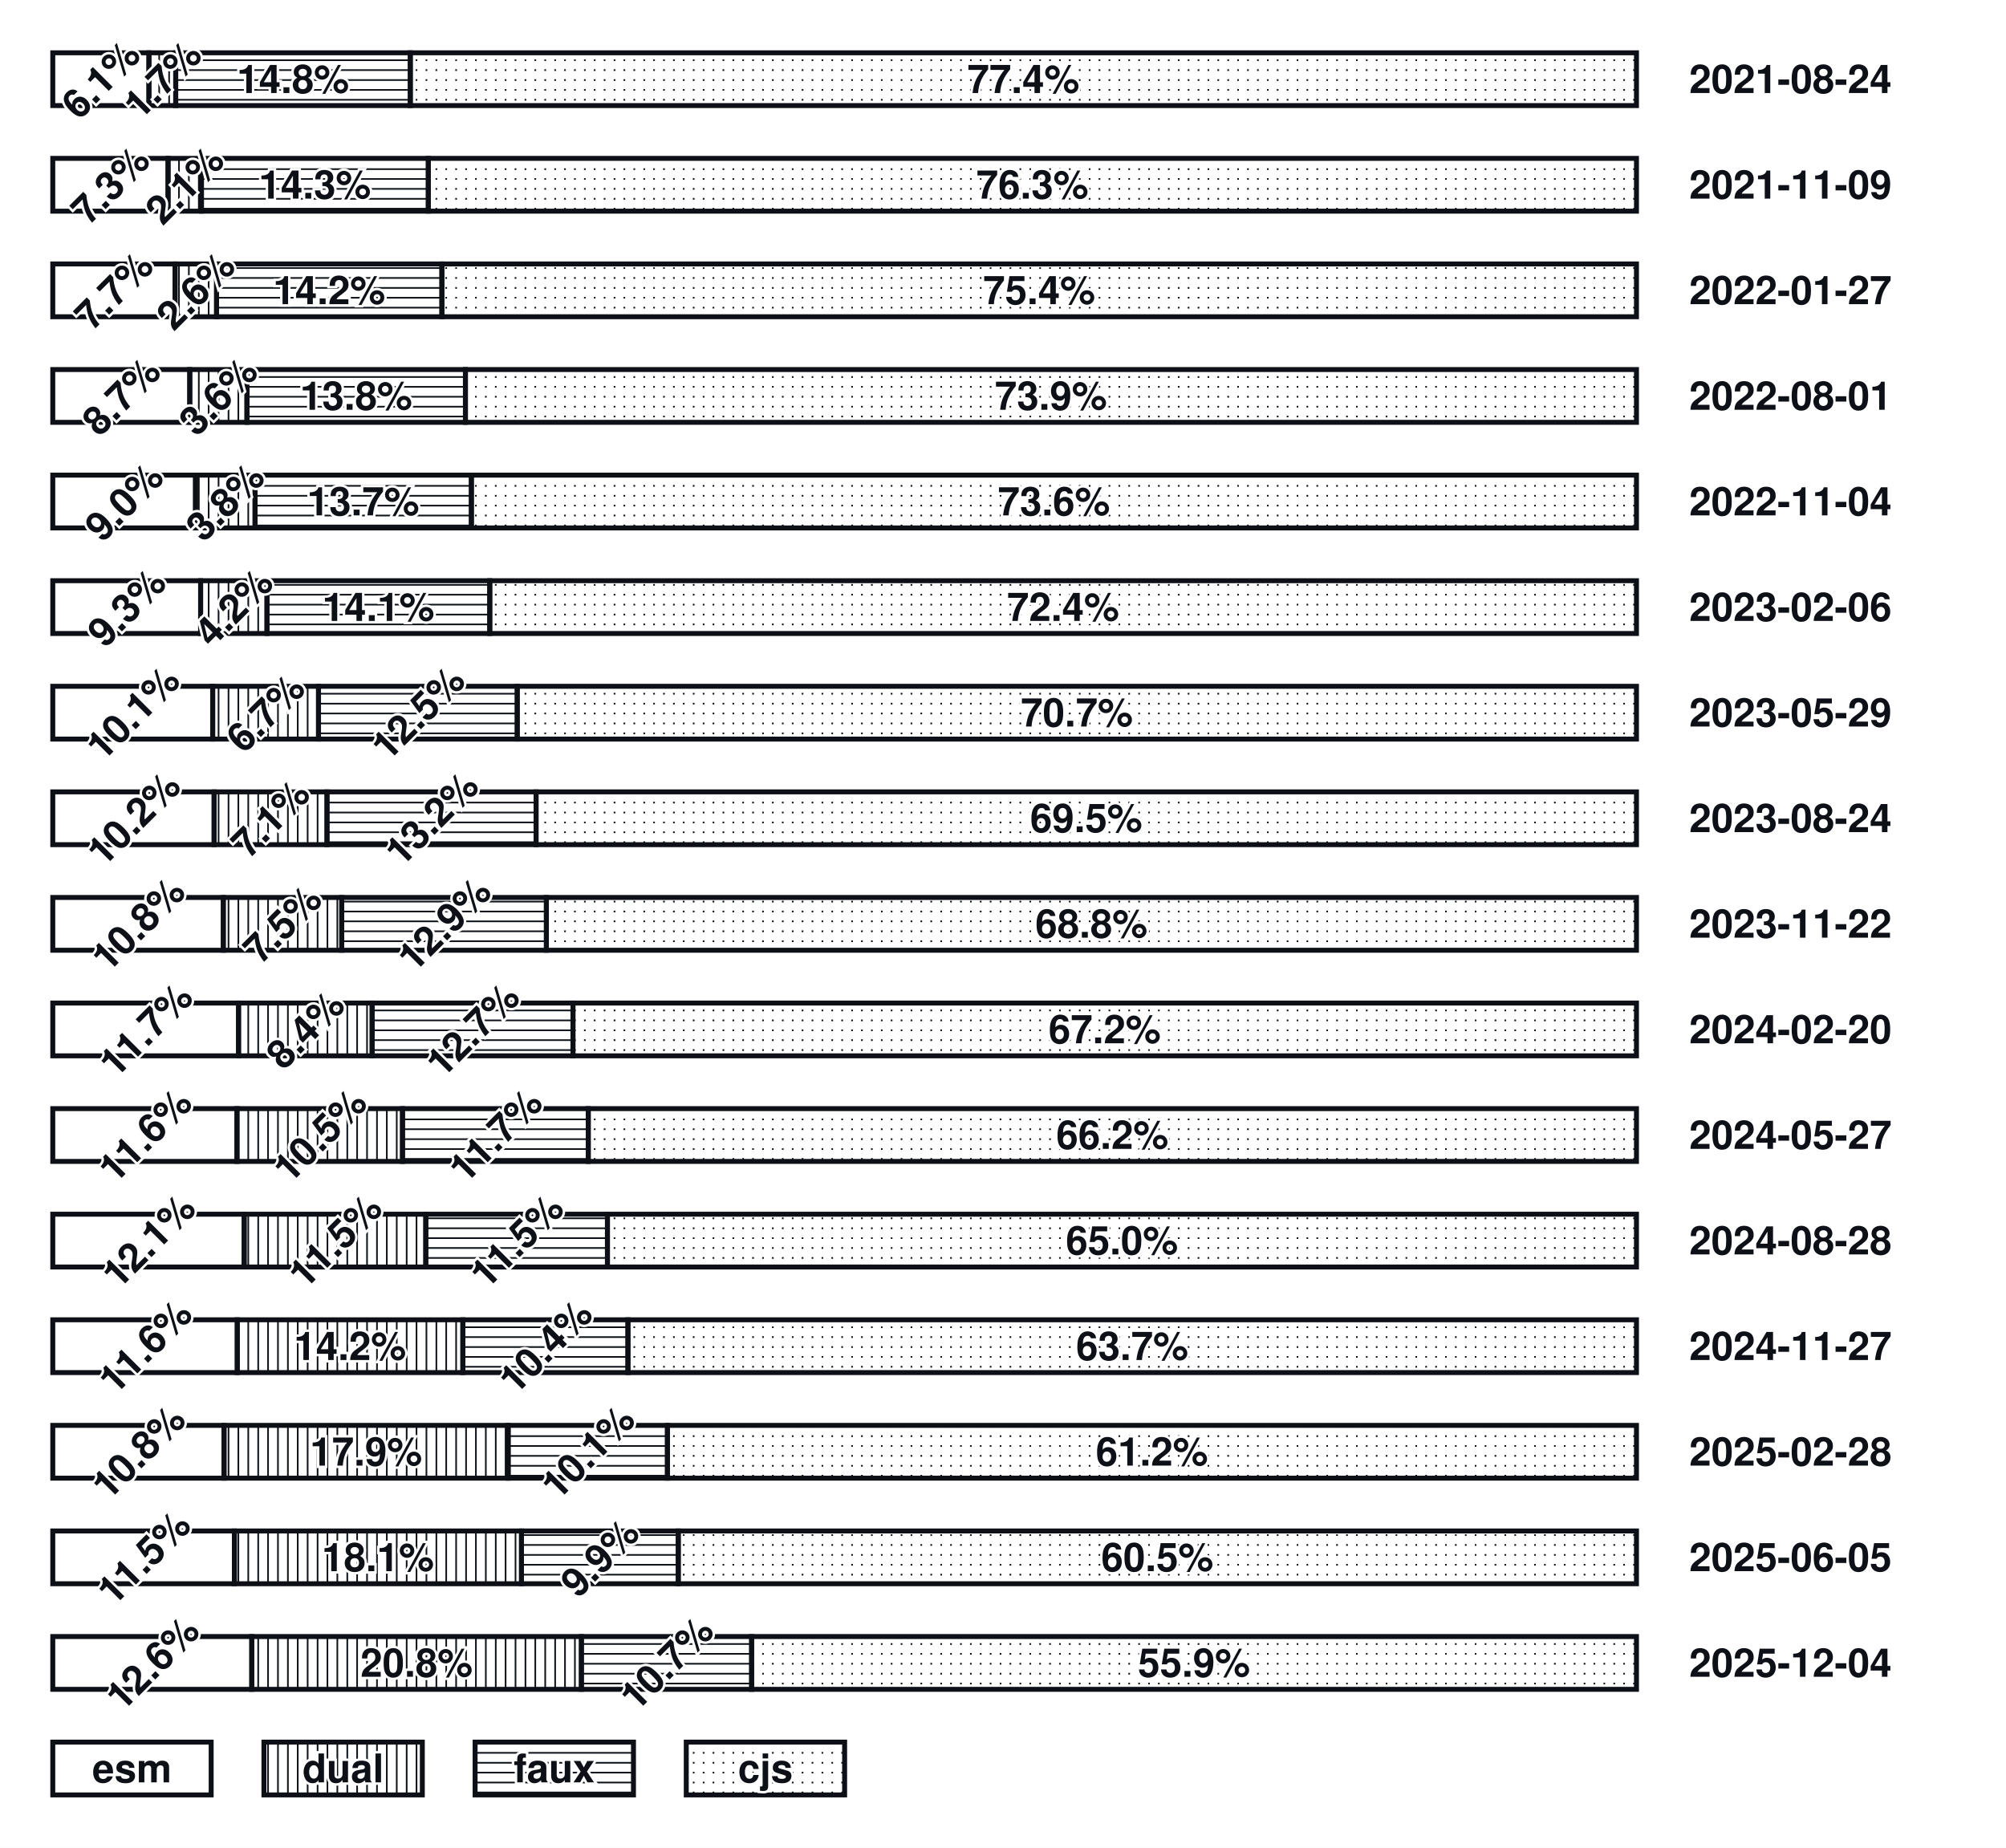
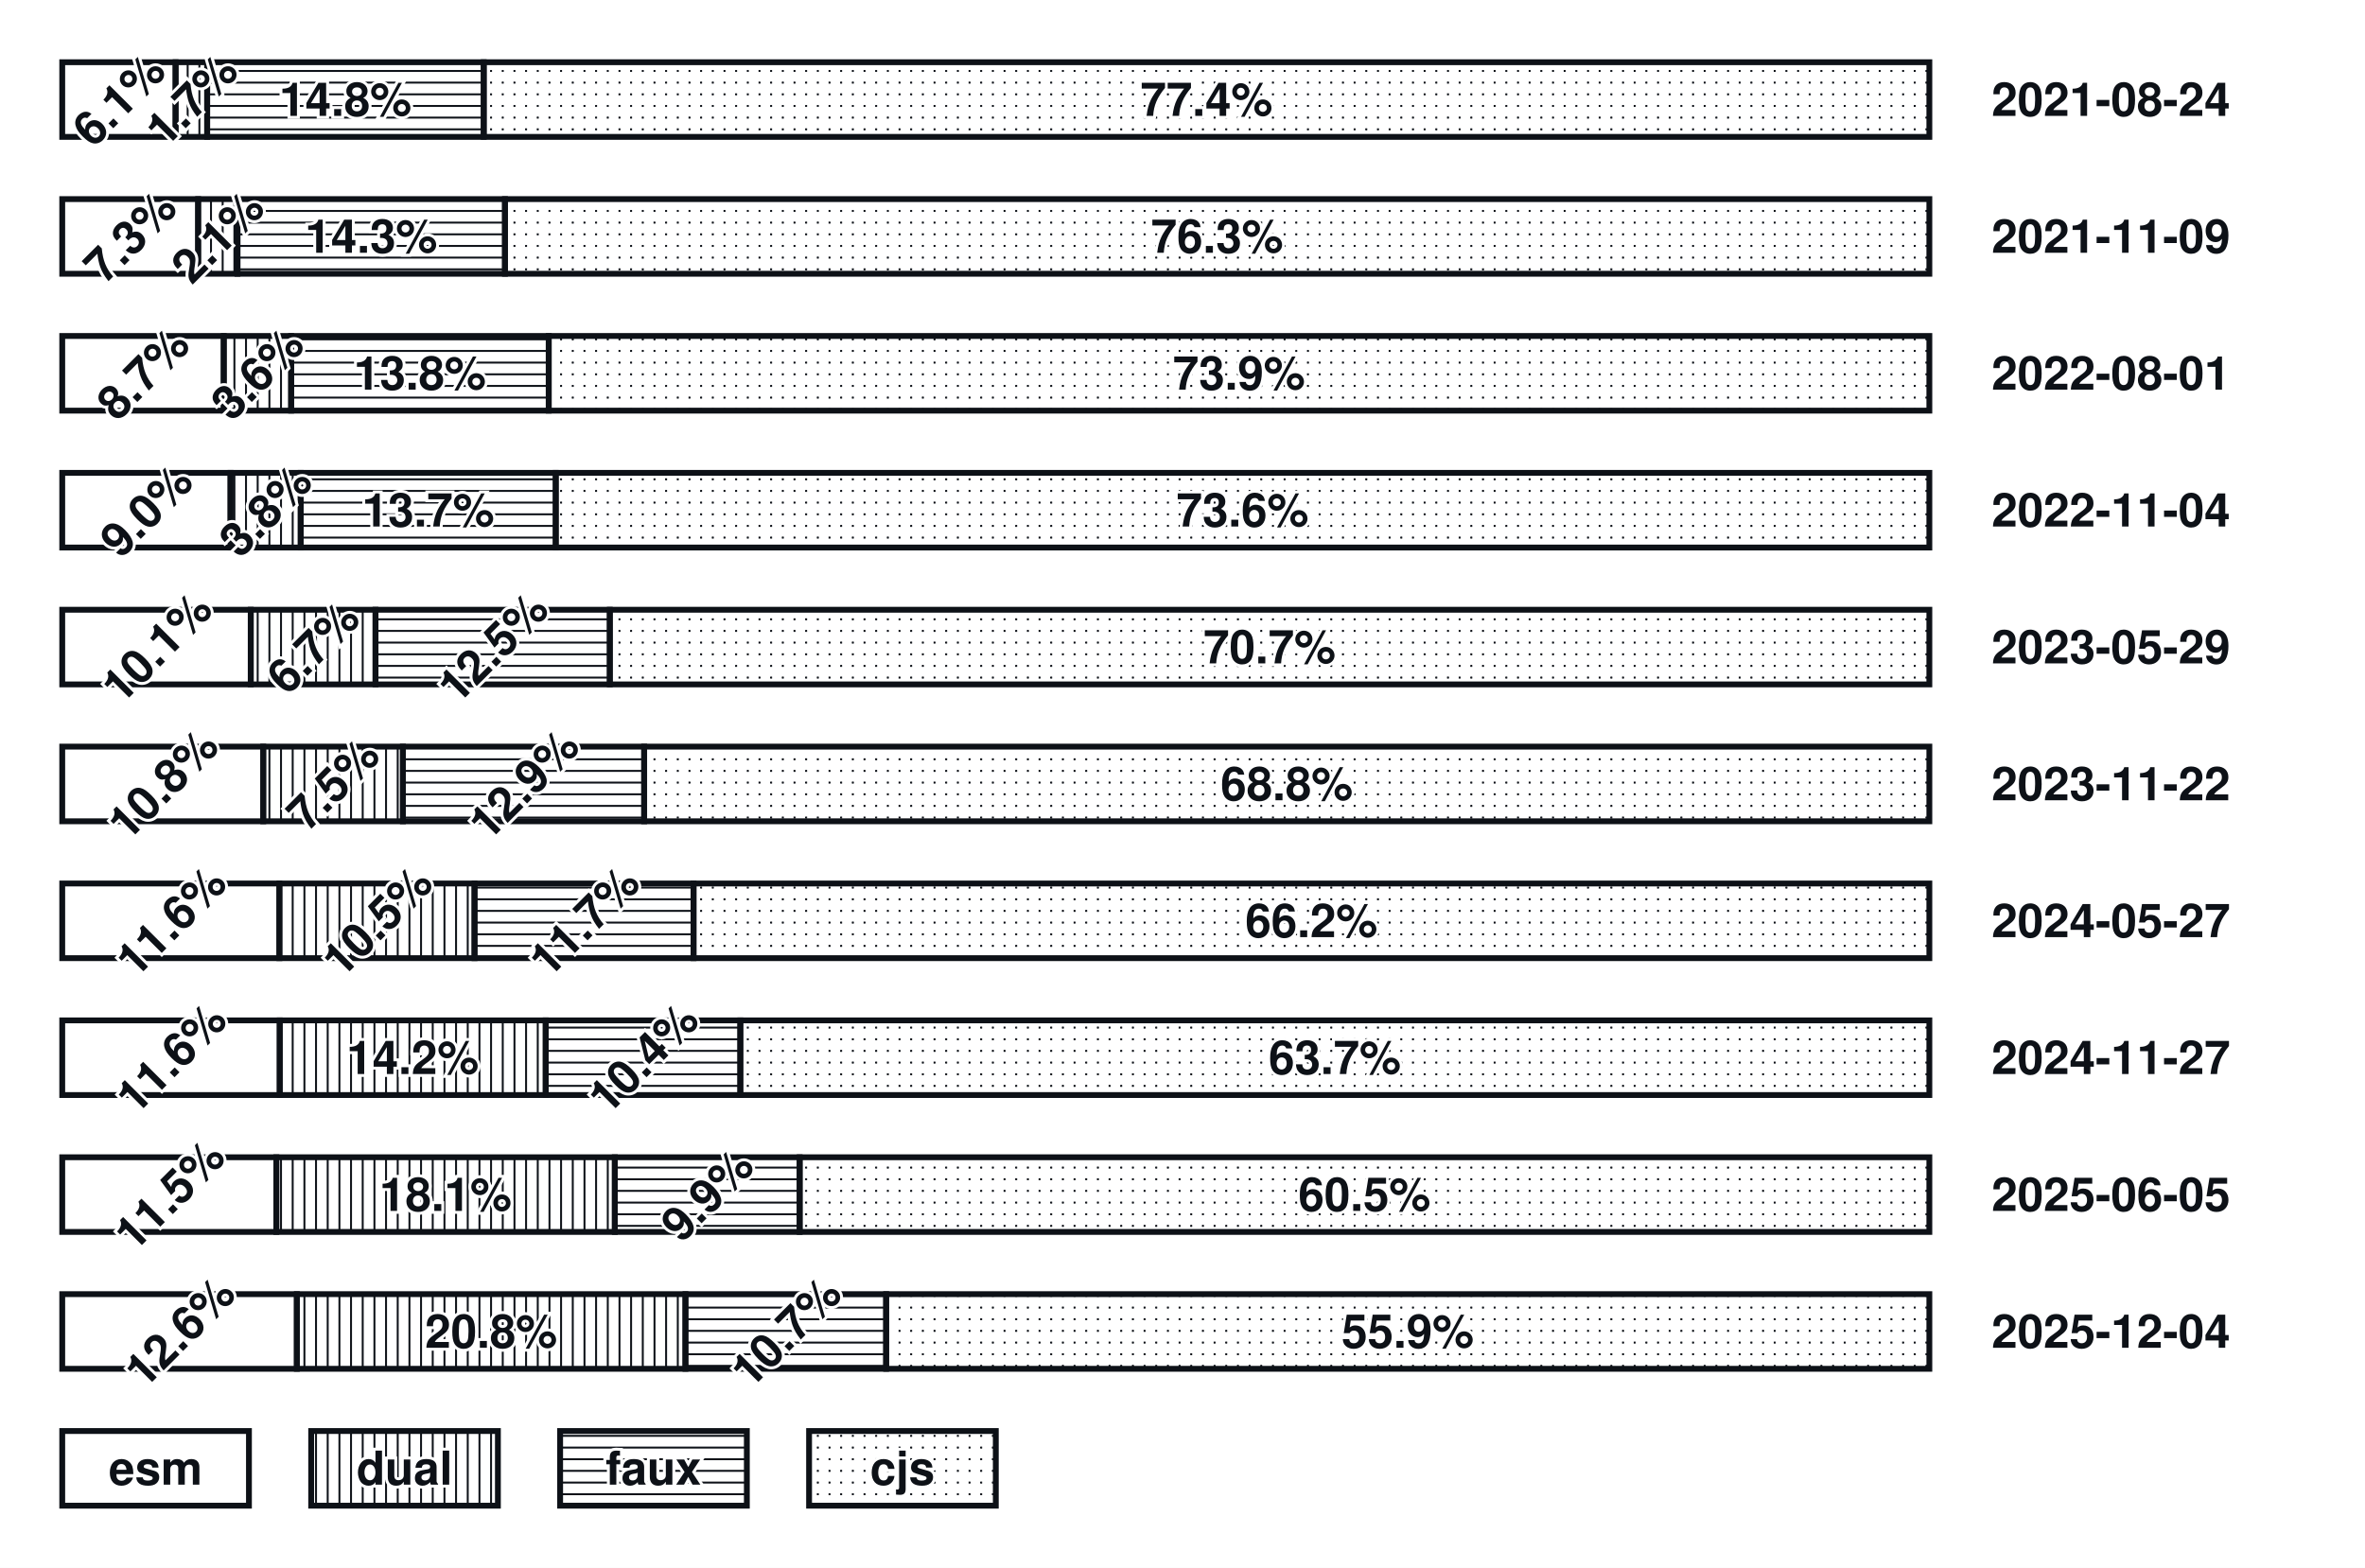
- <svg xmlns="http://www.w3.org/2000/svg" viewBox="0 0 1216 1120">
+ <svg xmlns="http://www.w3.org/2000/svg" viewBox="0 0 1216 806.4">
  <style>
text { font-size: 24px; font-weight: bolder; font-family: -apple-system,BlinkMacSystemFont,"Segoe UI",Helvetica,Arial,sans-serif,"Apple Color Emoji","Segoe UI Emoji"; font-variant-numeric: tabular-nums; paint-order: stroke; dominant-baseline: middle; }
.b { fill: white; }
.esm { fill: white; }
.dual { fill: url(#a); }
.faux { fill: url(#b); }
.cjs { fill: url(#c); }
.esm, .dual, .faux, .cjs { stroke: #0d1117; stroke-width: 3px; }
text { fill: #0d1117; stroke: white; stroke-width: 3px; }
pattern line { stroke: #0d1117; stroke-width: 2px }
pattern rect { fill: #0d1117 }

@media (prefers-color-scheme: dark) {
  .b { fill: #0d1117; }
  .cjs, .dual, .esm, .faux { stroke: white; }
  .esm { fill: #0d1117; }
  text { fill: white; stroke: #0d1117; }
  pattern line { stroke: white; }
  pattern rect { fill: white }
}
</style>
  <defs>
    <pattern id="a" height="6" patternUnits="userSpaceOnUse" width="6" x="0" y="0">
      <line x1="0" y1="0" x2="0" y2="6" />
    </pattern>
    <pattern id="b" height="6" patternUnits="userSpaceOnUse" width="6" x="0" y="0">
      <line x1="0" y1="0" x2="6" y2="0" />
    </pattern>
    <pattern id="c" height="6" patternUnits="userSpaceOnUse" width="6" x="0" y="0">
      <rect height="1" width="1" x="0" y="0" />
    </pattern>
  </defs>
-   <rect class="b" height="1120" width="1216" x="0" y="0" />
+   <rect class="b" height="806.4" width="1216" x="0" y="0" />
  <g>
    <g>
-       <rect class="esm" height="32" width="58.28" x="32" y="32" />
-       <rect class="dual" height="32" width="16.236" x="90.28" y="32" />
-       <rect class="faux" height="32" width="142.197" x="106.517" y="32" />
-       <rect class="cjs" height="32" width="743.286" x="248.714" y="32" />
-       <text text-anchor="middle" transform="translate(61.14011, 48) rotate(-45)">6.1%</text>
-       <text text-anchor="middle" transform="translate(98.39843, 48) rotate(-45)">1.7%</text>
-       <text text-anchor="middle" transform="translate(177.6151, 48)">14.8%</text>
-       <text text-anchor="middle" transform="translate(620.3568, 48)">77.4%</text>
-       <text x="1024" y="48">2021-08-24</text>
+       <rect class="esm" height="38.4" width="58.28" x="32" y="32" />
+       <rect class="dual" height="38.4" width="16.236" x="90.28" y="32" />
+       <rect class="faux" height="38.4" width="142.197" x="106.517" y="32" />
+       <rect class="cjs" height="38.4" width="743.286" x="248.714" y="32" />
+       <text text-anchor="middle" transform="translate(61.14011, 51.2) rotate(-45)">6.1%</text>
+       <text text-anchor="middle" transform="translate(98.39843, 51.2) rotate(-45)">1.7%</text>
+       <text text-anchor="middle" transform="translate(177.6151, 51.2)">14.8%</text>
+       <text text-anchor="middle" transform="translate(620.3568, 51.2)">77.4%</text>
+       <text x="1024" y="51.2">2021-08-24</text>
    </g>
    <g>
-       <rect class="esm" height="32" width="69.871" x="32" y="96" />
-       <rect class="dual" height="32" width="20.23" x="101.871" y="96" />
-       <rect class="faux" height="32" width="137.531" x="122.101" y="96" />
-       <rect class="cjs" height="32" width="732.368" x="259.632" y="96" />
-       <text text-anchor="middle" transform="translate(66.93536, 112) rotate(-45)">7.3%</text>
-       <text text-anchor="middle" transform="translate(111.9858, 112) rotate(-45)">2.1%</text>
-       <text text-anchor="middle" transform="translate(190.8667, 112)">14.3%</text>
-       <text text-anchor="middle" transform="translate(625.8162, 112)">76.3%</text>
-       <text x="1024" y="112">2021-11-09</text>
+       <rect class="esm" height="38.4" width="69.871" x="32" y="102.4" />
+       <rect class="dual" height="38.4" width="20.23" x="101.871" y="102.4" />
+       <rect class="faux" height="38.4" width="137.531" x="122.101" y="102.4" />
+       <rect class="cjs" height="38.4" width="732.368" x="259.632" y="102.4" />
+       <text text-anchor="middle" transform="translate(66.93536, 121.6) rotate(-45)">7.3%</text>
+       <text text-anchor="middle" transform="translate(111.9858, 121.6) rotate(-45)">2.1%</text>
+       <text text-anchor="middle" transform="translate(190.8667, 121.6)">14.3%</text>
+       <text text-anchor="middle" transform="translate(625.8162, 121.6)">76.3%</text>
+       <text x="1024" y="121.6">2021-11-09</text>
    </g>
    <g>
-       <rect class="esm" height="32" width="74.119" x="32" y="160" />
-       <rect class="dual" height="32" width="25.157" x="106.119" y="160" />
-       <rect class="faux" height="32" width="136.588" x="131.275" y="160" />
-       <rect class="cjs" height="32" width="724.136" x="267.864" y="160" />
-       <text text-anchor="middle" transform="translate(69.05944, 176) rotate(-45)">7.7%</text>
-       <text text-anchor="middle" transform="translate(118.6972, 176) rotate(-45)">2.6%</text>
-       <text text-anchor="middle" transform="translate(199.5695, 176)">14.2%</text>
-       <text text-anchor="middle" transform="translate(629.9318, 176)">75.4%</text>
-       <text x="1024" y="176">2022-01-27</text>
+       <rect class="esm" height="38.4" width="83.042" x="32" y="172.8" />
+       <rect class="dual" height="38.4" width="34.656" x="115.042" y="172.8" />
+       <rect class="faux" height="38.4" width="132.431" x="149.698" y="172.8" />
+       <rect class="cjs" height="38.4" width="709.871" x="282.129" y="172.8" />
+       <text text-anchor="middle" transform="translate(73.52075, 192) rotate(-45)">8.7%</text>
+       <text text-anchor="middle" transform="translate(132.3697, 192) rotate(-45)">3.6%</text>
+       <text text-anchor="middle" transform="translate(215.9135, 192)">13.8%</text>
+       <text text-anchor="middle" transform="translate(637.0645, 192)">73.9%</text>
+       <text x="1024" y="192">2022-08-01</text>
    </g>
    <g>
-       <rect class="esm" height="32" width="83.042" x="32" y="224" />
-       <rect class="dual" height="32" width="34.656" x="115.042" y="224" />
-       <rect class="faux" height="32" width="132.431" x="149.698" y="224" />
-       <rect class="cjs" height="32" width="709.871" x="282.129" y="224" />
-       <text text-anchor="middle" transform="translate(73.52075, 240) rotate(-45)">8.7%</text>
-       <text text-anchor="middle" transform="translate(132.3697, 240) rotate(-45)">3.6%</text>
-       <text text-anchor="middle" transform="translate(215.9135, 240)">13.8%</text>
-       <text text-anchor="middle" transform="translate(637.0645, 240)">73.9%</text>
-       <text x="1024" y="240">2022-08-01</text>
+       <rect class="esm" height="38.4" width="86.529" x="32" y="243.2" />
+       <rect class="dual" height="38.4" width="36.081" x="118.529" y="243.2" />
+       <rect class="faux" height="38.4" width="131.129" x="154.61" y="243.2" />
+       <rect class="cjs" height="38.4" width="706.261" x="285.739" y="243.2" />
+       <text text-anchor="middle" transform="translate(75.26431, 262.4) rotate(-45)">9.0%</text>
+       <text text-anchor="middle" transform="translate(136.5693, 262.4) rotate(-45)">3.8%</text>
+       <text text-anchor="middle" transform="translate(220.1747, 262.4)">13.7%</text>
+       <text text-anchor="middle" transform="translate(638.8697, 262.4)">73.6%</text>
+       <text x="1024" y="262.4">2022-11-04</text>
    </g>
    <g>
-       <rect class="esm" height="32" width="86.529" x="32" y="288" />
-       <rect class="dual" height="32" width="36.081" x="118.529" y="288" />
-       <rect class="faux" height="32" width="131.129" x="154.61" y="288" />
-       <rect class="cjs" height="32" width="706.261" x="285.739" y="288" />
-       <text text-anchor="middle" transform="translate(75.26431, 304) rotate(-45)">9.0%</text>
-       <text text-anchor="middle" transform="translate(136.5693, 304) rotate(-45)">3.8%</text>
-       <text text-anchor="middle" transform="translate(220.1747, 304)">13.7%</text>
-       <text text-anchor="middle" transform="translate(638.8697, 304)">73.6%</text>
-       <text x="1024" y="304">2022-11-04</text>
+       <rect class="esm" height="38.4" width="96.923" x="32" y="313.6" />
+       <rect class="dual" height="38.4" width="64.154" x="128.923" y="313.6" />
+       <rect class="faux" height="38.4" width="120.462" x="193.077" y="313.6" />
+       <rect class="cjs" height="38.4" width="678.462" x="313.538" y="313.6" />
+       <text text-anchor="middle" transform="translate(80.46154, 332.8) rotate(-45)">10.1%</text>
+       <text text-anchor="middle" transform="translate(161, 332.8) rotate(-45)">6.7%</text>
+       <text text-anchor="middle" transform="translate(253.3077, 332.8) rotate(-45)">12.5%</text>
+       <text text-anchor="middle" transform="translate(652.7692, 332.8)">70.7%</text>
+       <text x="1024" y="332.8">2023-05-29</text>
    </g>
    <g>
-       <rect class="esm" height="32" width="89.611" x="32" y="352" />
-       <rect class="dual" height="32" width="40.23" x="121.611" y="352" />
-       <rect class="faux" height="32" width="135.047" x="161.841" y="352" />
-       <rect class="cjs" height="32" width="695.113" x="296.887" y="352" />
-       <text text-anchor="middle" transform="translate(76.80526, 368) rotate(-45)">9.3%</text>
-       <text text-anchor="middle" transform="translate(141.7256, 368) rotate(-45)">4.2%</text>
-       <text text-anchor="middle" transform="translate(229.364, 368)">14.1%</text>
-       <text text-anchor="middle" transform="translate(644.4437, 368)">72.4%</text>
-       <text x="1024" y="368">2023-02-06</text>
+       <rect class="esm" height="38.4" width="103.35" x="32" y="384" />
+       <rect class="dual" height="38.4" width="71.81" x="135.35" y="384" />
+       <rect class="faux" height="38.4" width="124.048" x="207.16" y="384" />
+       <rect class="cjs" height="38.4" width="660.792" x="331.208" y="384" />
+       <text text-anchor="middle" transform="translate(83.67498, 403.2) rotate(-45)">10.8%</text>
+       <text text-anchor="middle" transform="translate(171.2549, 403.2) rotate(-45)">7.5%</text>
+       <text text-anchor="middle" transform="translate(269.1839, 403.2) rotate(-45)">12.9%</text>
+       <text text-anchor="middle" transform="translate(661.604, 403.2)">68.8%</text>
+       <text x="1024" y="403.2">2023-11-22</text>
    </g>
    <g>
-       <rect class="esm" height="32" width="96.923" x="32" y="416" />
-       <rect class="dual" height="32" width="64.154" x="128.923" y="416" />
-       <rect class="faux" height="32" width="120.462" x="193.077" y="416" />
-       <rect class="cjs" height="32" width="678.462" x="313.538" y="416" />
-       <text text-anchor="middle" transform="translate(80.46154, 432) rotate(-45)">10.1%</text>
-       <text text-anchor="middle" transform="translate(161, 432) rotate(-45)">6.7%</text>
-       <text text-anchor="middle" transform="translate(253.3077, 432) rotate(-45)">12.5%</text>
-       <text text-anchor="middle" transform="translate(652.7692, 432)">70.7%</text>
-       <text x="1024" y="432">2023-05-29</text>
+       <rect class="esm" height="38.4" width="111.65" x="32" y="454.4" />
+       <rect class="dual" height="38.4" width="100.335" x="143.65" y="454.4" />
+       <rect class="faux" height="38.4" width="112.604" x="243.985" y="454.4" />
+       <rect class="cjs" height="38.4" width="635.41" x="356.59" y="454.4" />
+       <text text-anchor="middle" transform="translate(87.82505, 473.6) rotate(-45)">11.6%</text>
+       <text text-anchor="middle" transform="translate(193.8177, 473.6) rotate(-45)">10.5%</text>
+       <text text-anchor="middle" transform="translate(300.2874, 473.6) rotate(-45)">11.7%</text>
+       <text text-anchor="middle" transform="translate(674.2948, 473.6)">66.2%</text>
+       <text x="1024" y="473.6">2024-05-27</text>
    </g>
    <g>
-       <rect class="esm" height="32" width="97.794" x="32" y="480" />
-       <rect class="dual" height="32" width="68.427" x="129.794" y="480" />
-       <rect class="faux" height="32" width="126.727" x="198.221" y="480" />
-       <rect class="cjs" height="32" width="667.052" x="324.948" y="480" />
-       <text text-anchor="middle" transform="translate(80.89693, 496) rotate(-45)">10.2%</text>
-       <text text-anchor="middle" transform="translate(164.0072, 496) rotate(-45)">7.1%</text>
-       <text text-anchor="middle" transform="translate(261.5841, 496) rotate(-45)">13.2%</text>
-       <text text-anchor="middle" transform="translate(658.4738, 496)">69.5%</text>
-       <text x="1024" y="496">2023-08-24</text>
+       <rect class="esm" height="38.4" width="111.824" x="32" y="524.8" />
+       <rect class="dual" height="38.4" width="136.753" x="143.824" y="524.8" />
+       <rect class="faux" height="38.4" width="100.072" x="280.577" y="524.8" />
+       <rect class="cjs" height="38.4" width="611.352" x="380.648" y="524.8" />
+       <text text-anchor="middle" transform="translate(87.91196, 544) rotate(-45)">11.6%</text>
+       <text text-anchor="middle" transform="translate(212.2003, 544)">14.2%</text>
+       <text text-anchor="middle" transform="translate(330.6126, 544) rotate(-45)">10.4%</text>
+       <text text-anchor="middle" transform="translate(686.3242, 544)">63.7%</text>
+       <text x="1024" y="544">2024-11-27</text>
    </g>
    <g>
-       <rect class="esm" height="32" width="103.35" x="32" y="544" />
-       <rect class="dual" height="32" width="71.81" x="135.35" y="544" />
-       <rect class="faux" height="32" width="124.048" x="207.16" y="544" />
-       <rect class="cjs" height="32" width="660.792" x="331.208" y="544" />
-       <text text-anchor="middle" transform="translate(83.67498, 560) rotate(-45)">10.8%</text>
-       <text text-anchor="middle" transform="translate(171.2549, 560) rotate(-45)">7.5%</text>
-       <text text-anchor="middle" transform="translate(269.1839, 560) rotate(-45)">12.9%</text>
-       <text text-anchor="middle" transform="translate(661.604, 560)">68.8%</text>
-       <text x="1024" y="560">2023-11-22</text>
+       <rect class="esm" height="38.4" width="110.084" x="32" y="595.2" />
+       <rect class="dual" height="38.4" width="174.032" x="142.084" y="595.2" />
+       <rect class="faux" height="38.4" width="95.037" x="316.117" y="595.2" />
+       <rect class="cjs" height="38.4" width="580.846" x="411.154" y="595.2" />
+       <text text-anchor="middle" transform="translate(87.04207, 614.4) rotate(-45)">11.5%</text>
+       <text text-anchor="middle" transform="translate(229.1004, 614.4)">18.1%</text>
+       <text text-anchor="middle" transform="translate(363.6354, 614.4) rotate(-45)">9.9%</text>
+       <text text-anchor="middle" transform="translate(701.577, 614.4)">60.5%</text>
+       <text x="1024" y="614.4">2025-06-05</text>
    </g>
    <g>
-       <rect class="esm" height="32" width="112.604" x="32" y="608" />
-       <rect class="dual" height="32" width="80.977" x="144.604" y="608" />
-       <rect class="faux" height="32" width="121.738" x="225.581" y="608" />
-       <rect class="cjs" height="32" width="644.68" x="347.32" y="608" />
-       <text text-anchor="middle" transform="translate(88.30219, 624) rotate(-45)">11.7%</text>
-       <text text-anchor="middle" transform="translate(185.0929, 624) rotate(-45)">8.4%</text>
-       <text text-anchor="middle" transform="translate(286.4504, 624) rotate(-45)">12.7%</text>
-       <text text-anchor="middle" transform="translate(669.6598, 624)">67.2%</text>
-       <text x="1024" y="624">2024-02-20</text>
+       <rect class="esm" height="38.4" width="120.619" x="32" y="665.6" />
+       <rect class="dual" height="38.4" width="199.811" x="152.619" y="665.6" />
+       <rect class="faux" height="38.4" width="103.194" x="352.429" y="665.6" />
+       <rect class="cjs" height="38.4" width="536.377" x="455.623" y="665.6" />
+       <text text-anchor="middle" transform="translate(92.30934, 684.8) rotate(-45)">12.6%</text>
+       <text text-anchor="middle" transform="translate(252.524, 684.8)">20.8%</text>
+       <text text-anchor="middle" transform="translate(404.0263, 684.8) rotate(-45)">10.7%</text>
+       <text text-anchor="middle" transform="translate(723.8116, 684.8)">55.9%</text>
+       <text x="1024" y="684.8">2025-12-04</text>
    </g>
    <g>
-       <rect class="esm" height="32" width="111.65" x="32" y="672" />
-       <rect class="dual" height="32" width="100.335" x="143.65" y="672" />
-       <rect class="faux" height="32" width="112.604" x="243.985" y="672" />
-       <rect class="cjs" height="32" width="635.41" x="356.59" y="672" />
-       <text text-anchor="middle" transform="translate(87.82505, 688) rotate(-45)">11.6%</text>
-       <text text-anchor="middle" transform="translate(193.8177, 688) rotate(-45)">10.5%</text>
-       <text text-anchor="middle" transform="translate(300.2874, 688) rotate(-45)">11.7%</text>
-       <text text-anchor="middle" transform="translate(674.2948, 688)">66.2%</text>
-       <text x="1024" y="688">2024-05-27</text>
-     </g>
-     <g>
-       <rect class="esm" height="32" width="116.009" x="32" y="736" />
-       <rect class="dual" height="32" width="110.102" x="148.009" y="736" />
-       <rect class="faux" height="32" width="110.102" x="258.112" y="736" />
-       <rect class="cjs" height="32" width="623.786" x="368.214" y="736" />
-       <text text-anchor="middle" transform="translate(90.00471, 752) rotate(-45)">12.1%</text>
-       <text text-anchor="middle" transform="translate(203.0605, 752) rotate(-45)">11.5%</text>
-       <text text-anchor="middle" transform="translate(313.1626, 752) rotate(-45)">11.5%</text>
-       <text text-anchor="middle" transform="translate(680.1068, 752)">65.0%</text>
-       <text x="1024" y="752">2024-08-28</text>
-     </g>
-     <g>
-       <rect class="esm" height="32" width="111.824" x="32" y="800" />
-       <rect class="dual" height="32" width="136.753" x="143.824" y="800" />
-       <rect class="faux" height="32" width="100.072" x="280.577" y="800" />
-       <rect class="cjs" height="32" width="611.352" x="380.648" y="800" />
-       <text text-anchor="middle" transform="translate(87.91196, 816) rotate(-45)">11.6%</text>
-       <text text-anchor="middle" transform="translate(212.2003, 816)">14.2%</text>
-       <text text-anchor="middle" transform="translate(330.6126, 816) rotate(-45)">10.4%</text>
-       <text text-anchor="middle" transform="translate(686.3242, 816)">63.7%</text>
-       <text x="1024" y="816">2024-11-27</text>
-     </g>
-     <g>
-       <rect class="esm" height="32" width="103.796" x="32" y="864" />
-       <rect class="dual" height="32" width="172.238" x="135.796" y="864" />
-       <rect class="faux" height="32" width="96.544" x="308.034" y="864" />
-       <rect class="cjs" height="32" width="587.422" x="404.578" y="864" />
-       <text text-anchor="middle" transform="translate(83.89802, 880) rotate(-45)">10.8%</text>
-       <text text-anchor="middle" transform="translate(221.915, 880)">17.9%</text>
-       <text text-anchor="middle" transform="translate(356.3059, 880) rotate(-45)">10.1%</text>
-       <text text-anchor="middle" transform="translate(698.289, 880)">61.2%</text>
-       <text x="1024" y="880">2025-02-28</text>
-     </g>
-     <g>
-       <rect class="esm" height="32" width="110.084" x="32" y="928" />
-       <rect class="dual" height="32" width="174.032" x="142.084" y="928" />
-       <rect class="faux" height="32" width="95.037" x="316.117" y="928" />
-       <rect class="cjs" height="32" width="580.846" x="411.154" y="928" />
-       <text text-anchor="middle" transform="translate(87.04207, 944) rotate(-45)">11.5%</text>
-       <text text-anchor="middle" transform="translate(229.1004, 944)">18.1%</text>
-       <text text-anchor="middle" transform="translate(363.6354, 944) rotate(-45)">9.9%</text>
-       <text text-anchor="middle" transform="translate(701.577, 944)">60.5%</text>
-       <text x="1024" y="944">2025-06-05</text>
-     </g>
-     <g>
-       <rect class="esm" height="32" width="120.619" x="32" y="992" />
-       <rect class="dual" height="32" width="199.811" x="152.619" y="992" />
-       <rect class="faux" height="32" width="103.194" x="352.429" y="992" />
-       <rect class="cjs" height="32" width="536.377" x="455.623" y="992" />
-       <text text-anchor="middle" transform="translate(92.30934, 1008) rotate(-45)">12.6%</text>
-       <text text-anchor="middle" transform="translate(252.524, 1008)">20.8%</text>
-       <text text-anchor="middle" transform="translate(404.0263, 1008) rotate(-45)">10.7%</text>
-       <text text-anchor="middle" transform="translate(723.8116, 1008)">55.9%</text>
-       <text x="1024" y="1008">2025-12-04</text>
-     </g>
-     <g>
-       <rect class="esm" height="32" width="96" x="32" y="1056" />
-       <rect class="dual" height="32" width="96" x="160" y="1056" />
-       <rect class="faux" height="32" width="96" x="288" y="1056" />
-       <rect class="cjs" height="32" width="96" x="416" y="1056" />
-       <text text-anchor="middle" transform="translate(80, 1072)">esm</text>
-       <text text-anchor="middle" transform="translate(208, 1072)">dual</text>
-       <text text-anchor="middle" transform="translate(336, 1072)">faux</text>
-       <text text-anchor="middle" transform="translate(464, 1072)">cjs</text>
+       <rect class="esm" height="38.4" width="96" x="32" y="736" />
+       <rect class="dual" height="38.4" width="96" x="160" y="736" />
+       <rect class="faux" height="38.4" width="96" x="288" y="736" />
+       <rect class="cjs" height="38.4" width="96" x="416" y="736" />
+       <text text-anchor="middle" transform="translate(80, 755.2)">esm</text>
+       <text text-anchor="middle" transform="translate(208, 755.2)">dual</text>
+       <text text-anchor="middle" transform="translate(336, 755.2)">faux</text>
+       <text text-anchor="middle" transform="translate(464, 755.2)">cjs</text>
    </g>
  </g>
</svg>
